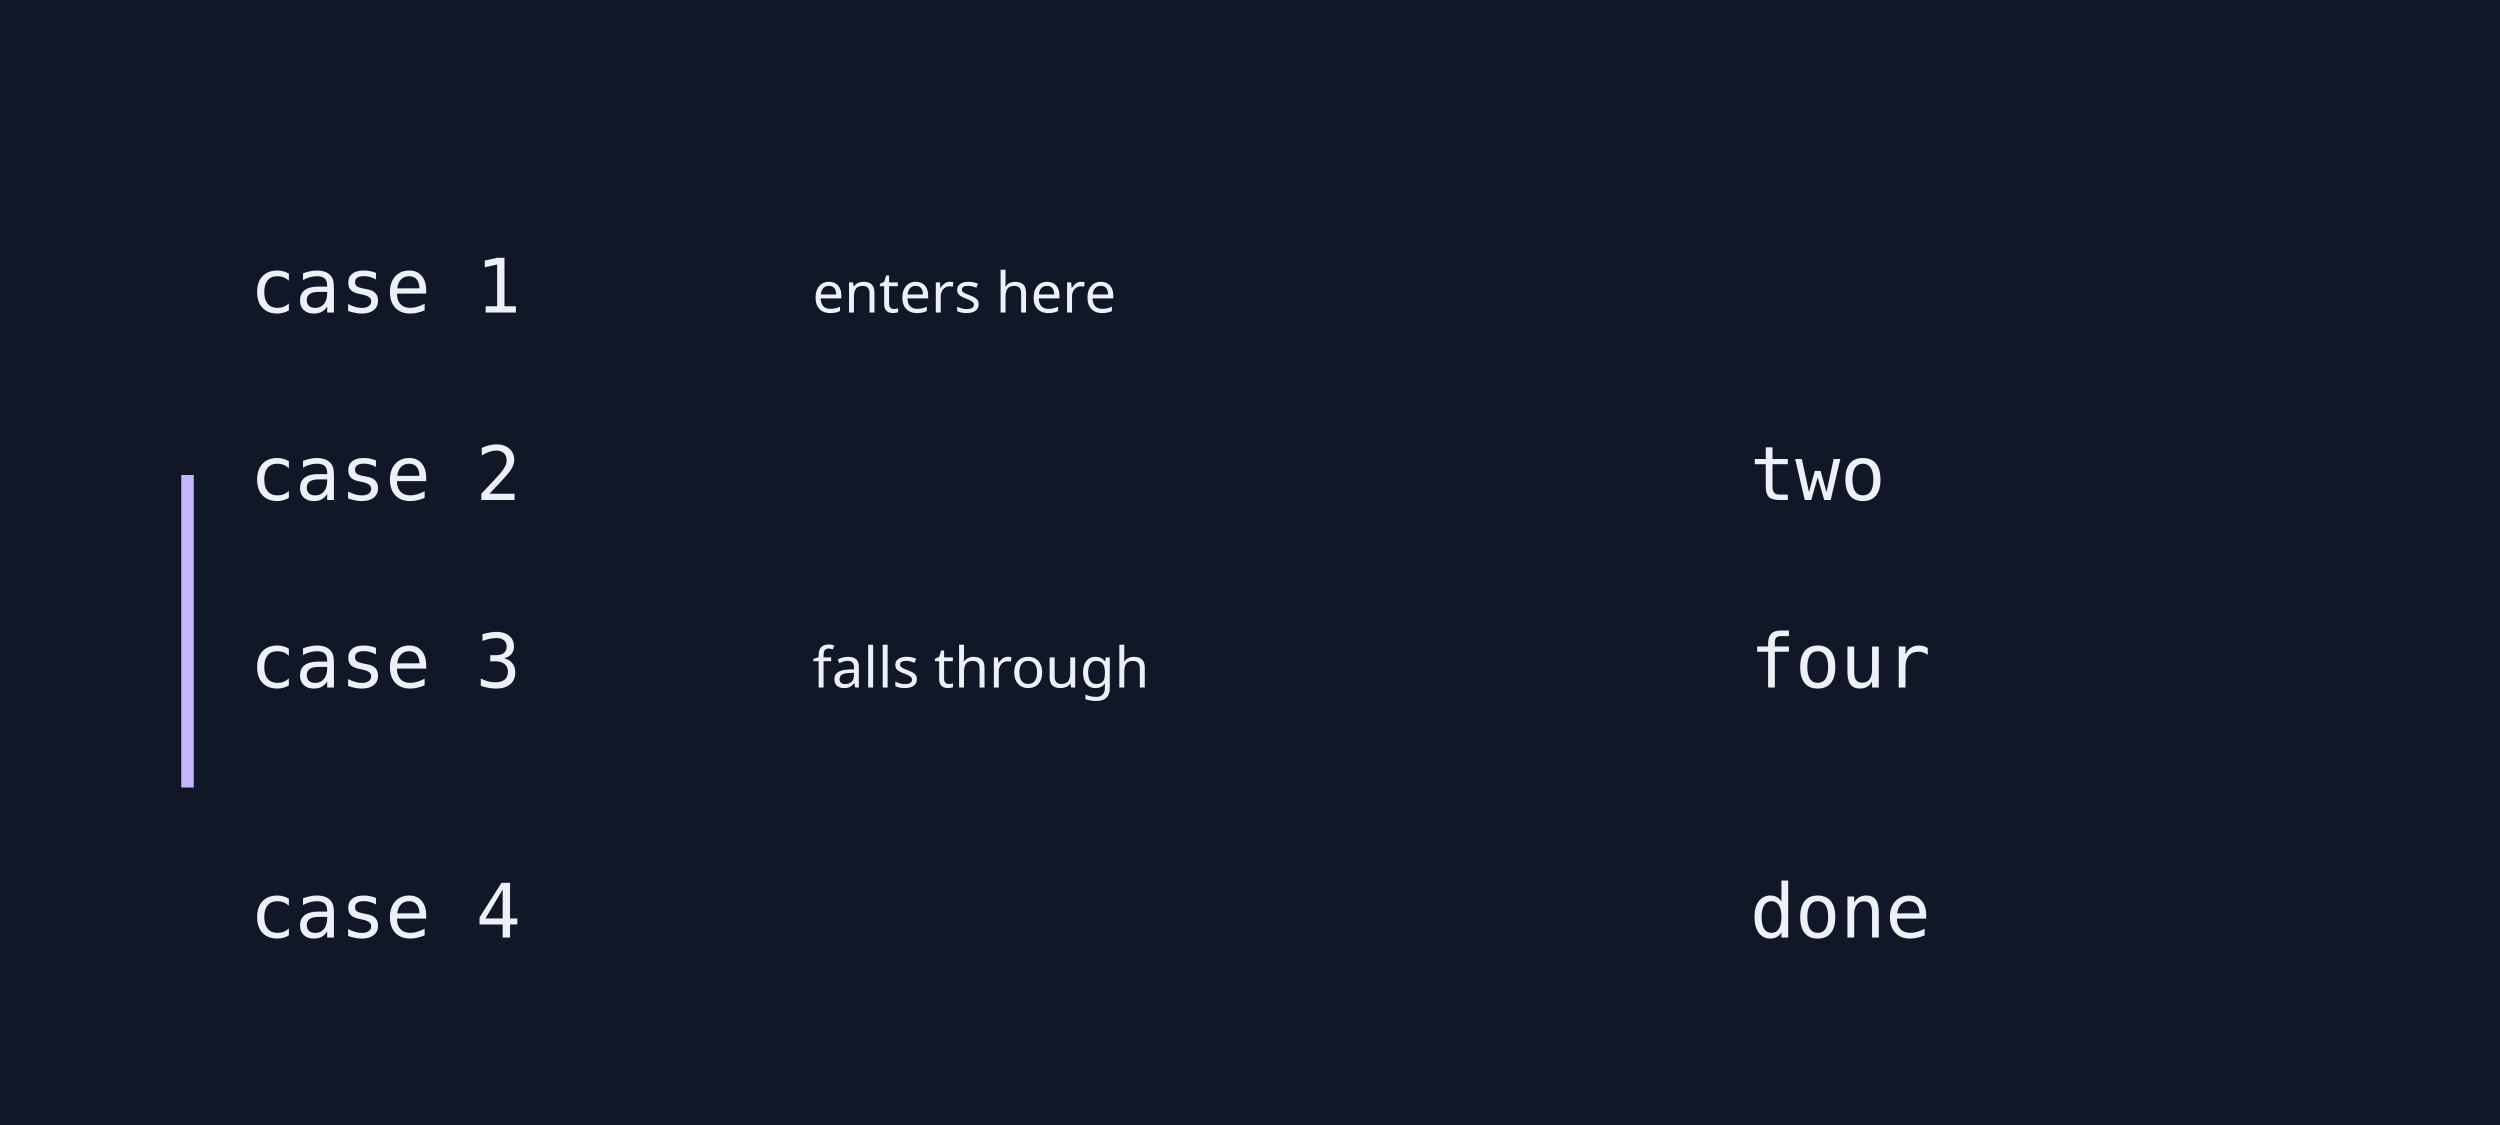
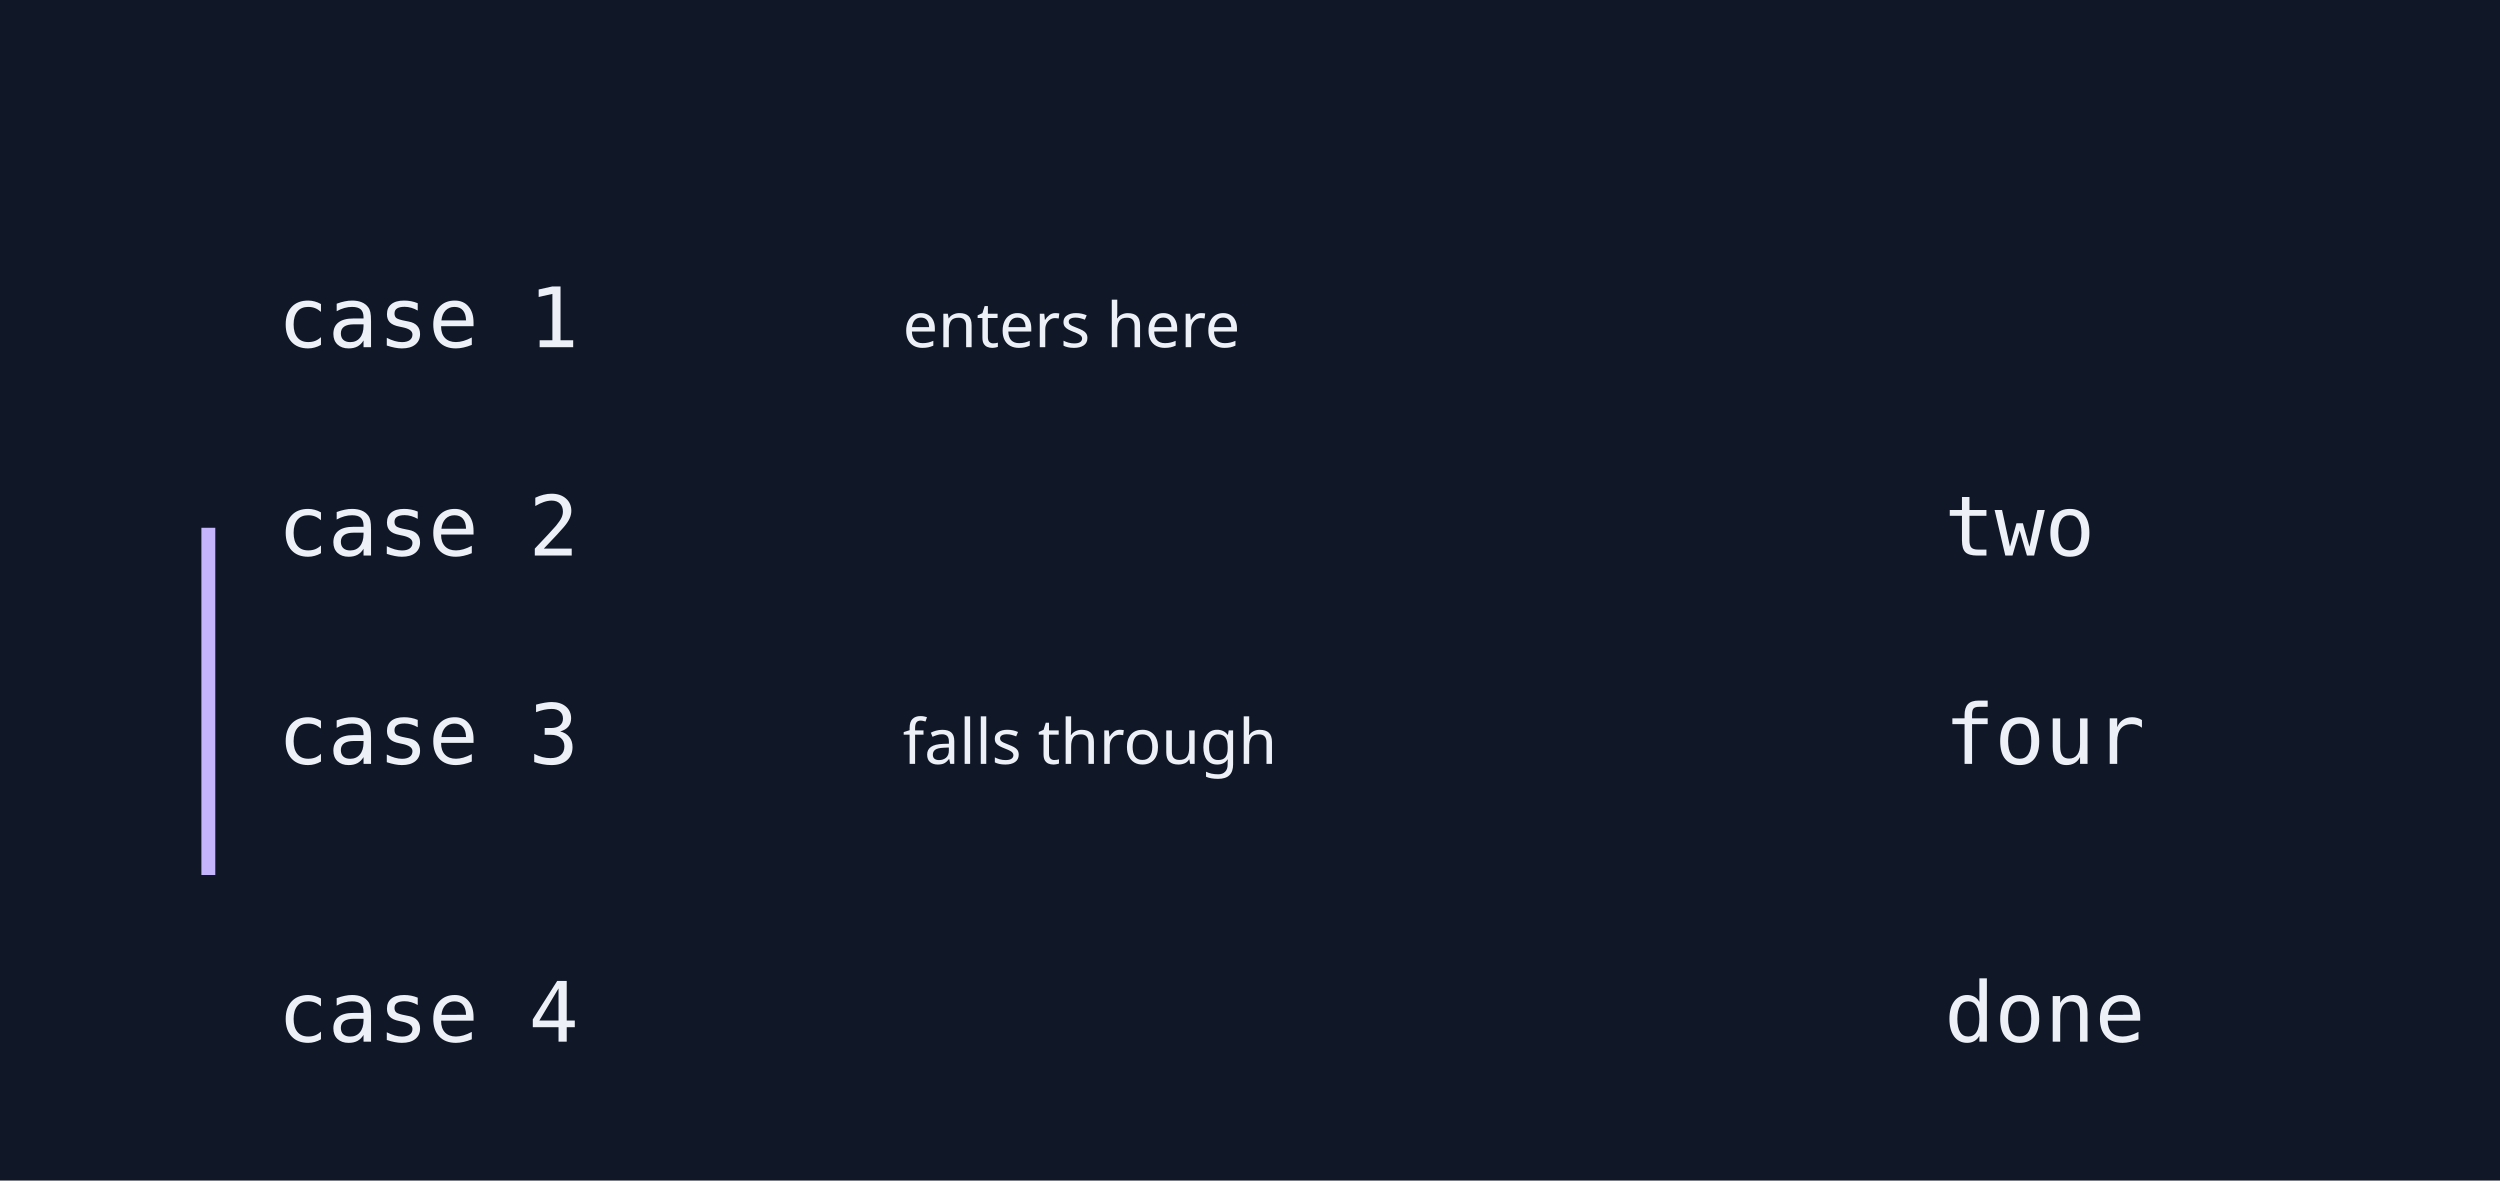
- <svg xmlns="http://www.w3.org/2000/svg" viewBox="0 0 800 360" width="800" height="360">
-   <rect id="frame-bg" x="0" y="0" width="800" height="360" fill="#101828" />
+ <svg xmlns="http://www.w3.org/2000/svg" viewBox="0 0 720 340" width="720" height="340">
+   <rect id="frame-bg" x="0" y="0" width="720" height="340" fill="#101828" />
  <g fill="#edf1f7">
-     <g data-role="mechanism" data-kind="control-path">
-       <g data-part="label" data-line="6">
-         <text x="80" y="100" font-family="'JetBrains Mono', monospace" font-size="24">case 1</text>
+     <g data-role="figure">
+       <g data-role="mechanism" data-kind="control-path">
+         <g data-part="label" data-line="6">
+           <text x="80" y="100" font-family="'JetBrains Mono', monospace" font-size="24" data-src-line="6">case 1</text>
+         </g>
+         <g data-part="label" data-line="8">
+           <text x="80" y="160" font-family="'JetBrains Mono', monospace" font-size="24" data-src-line="8">case 2</text>
+         </g>
+         <g data-part="label" data-line="10">
+           <text x="80" y="220" font-family="'JetBrains Mono', monospace" font-size="24" data-src-line="10">case 3</text>
+         </g>
+         <g data-part="label" data-line="13">
+           <text x="80" y="300" font-family="'JetBrains Mono', monospace" font-size="24" data-src-line="13">case 4</text>
+         </g>
+         <g data-part="enter" data-line="6">
+           <text x="260" y="100" font-family="'Nunito Sans', sans-serif" font-size="18">enters here</text>
+         </g>
+         <g data-part="fall" data-line="10">
+           <text x="260" y="220" font-family="'Nunito Sans', sans-serif" font-size="18">falls through</text>
+         </g>
+         <g data-part="path">
+           <polyline points="60,152 60,252" fill="none" stroke="#c4b5fd" stroke-width="4" />
+         </g>
+         <text x="560" y="160" font-family="'JetBrains Mono', monospace" font-size="24" data-fact="f.l1">two</text>
+         <text x="560" y="220" font-family="'JetBrains Mono', monospace" font-size="24" data-fact="f.l2">four</text>
+         <text x="560" y="300" font-family="'JetBrains Mono', monospace" font-size="24" data-fact="f.l3">done</text>
      </g>
-       <g data-part="label" data-line="8">
-         <text x="80" y="160" font-family="'JetBrains Mono', monospace" font-size="24">case 2</text>
-       </g>
-       <g data-part="label" data-line="10">
-         <text x="80" y="220" font-family="'JetBrains Mono', monospace" font-size="24">case 3</text>
-       </g>
-       <g data-part="label" data-line="13">
-         <text x="80" y="300" font-family="'JetBrains Mono', monospace" font-size="24">case 4</text>
-       </g>
-       <g data-part="enter" data-line="6">
-         <text x="260" y="100" font-family="'Nunito Sans', sans-serif" font-size="18">enters here</text>
-       </g>
-       <g data-part="fall" data-line="10">
-         <text x="260" y="220" font-family="'Nunito Sans', sans-serif" font-size="18">falls through</text>
-       </g>
-       <g data-part="path">
-         <polyline points="60,152 60,252" fill="none" stroke="#c4b5fd" stroke-width="4" />
-       </g>
-       <text x="560" y="160" font-family="'JetBrains Mono', monospace" font-size="24" data-fact="f.l1">two</text>
-       <text x="560" y="220" font-family="'JetBrains Mono', monospace" font-size="24" data-fact="f.l2">four</text>
-       <text x="560" y="300" font-family="'JetBrains Mono', monospace" font-size="24" data-fact="f.l3">done</text>
    </g>
  </g>
</svg>
